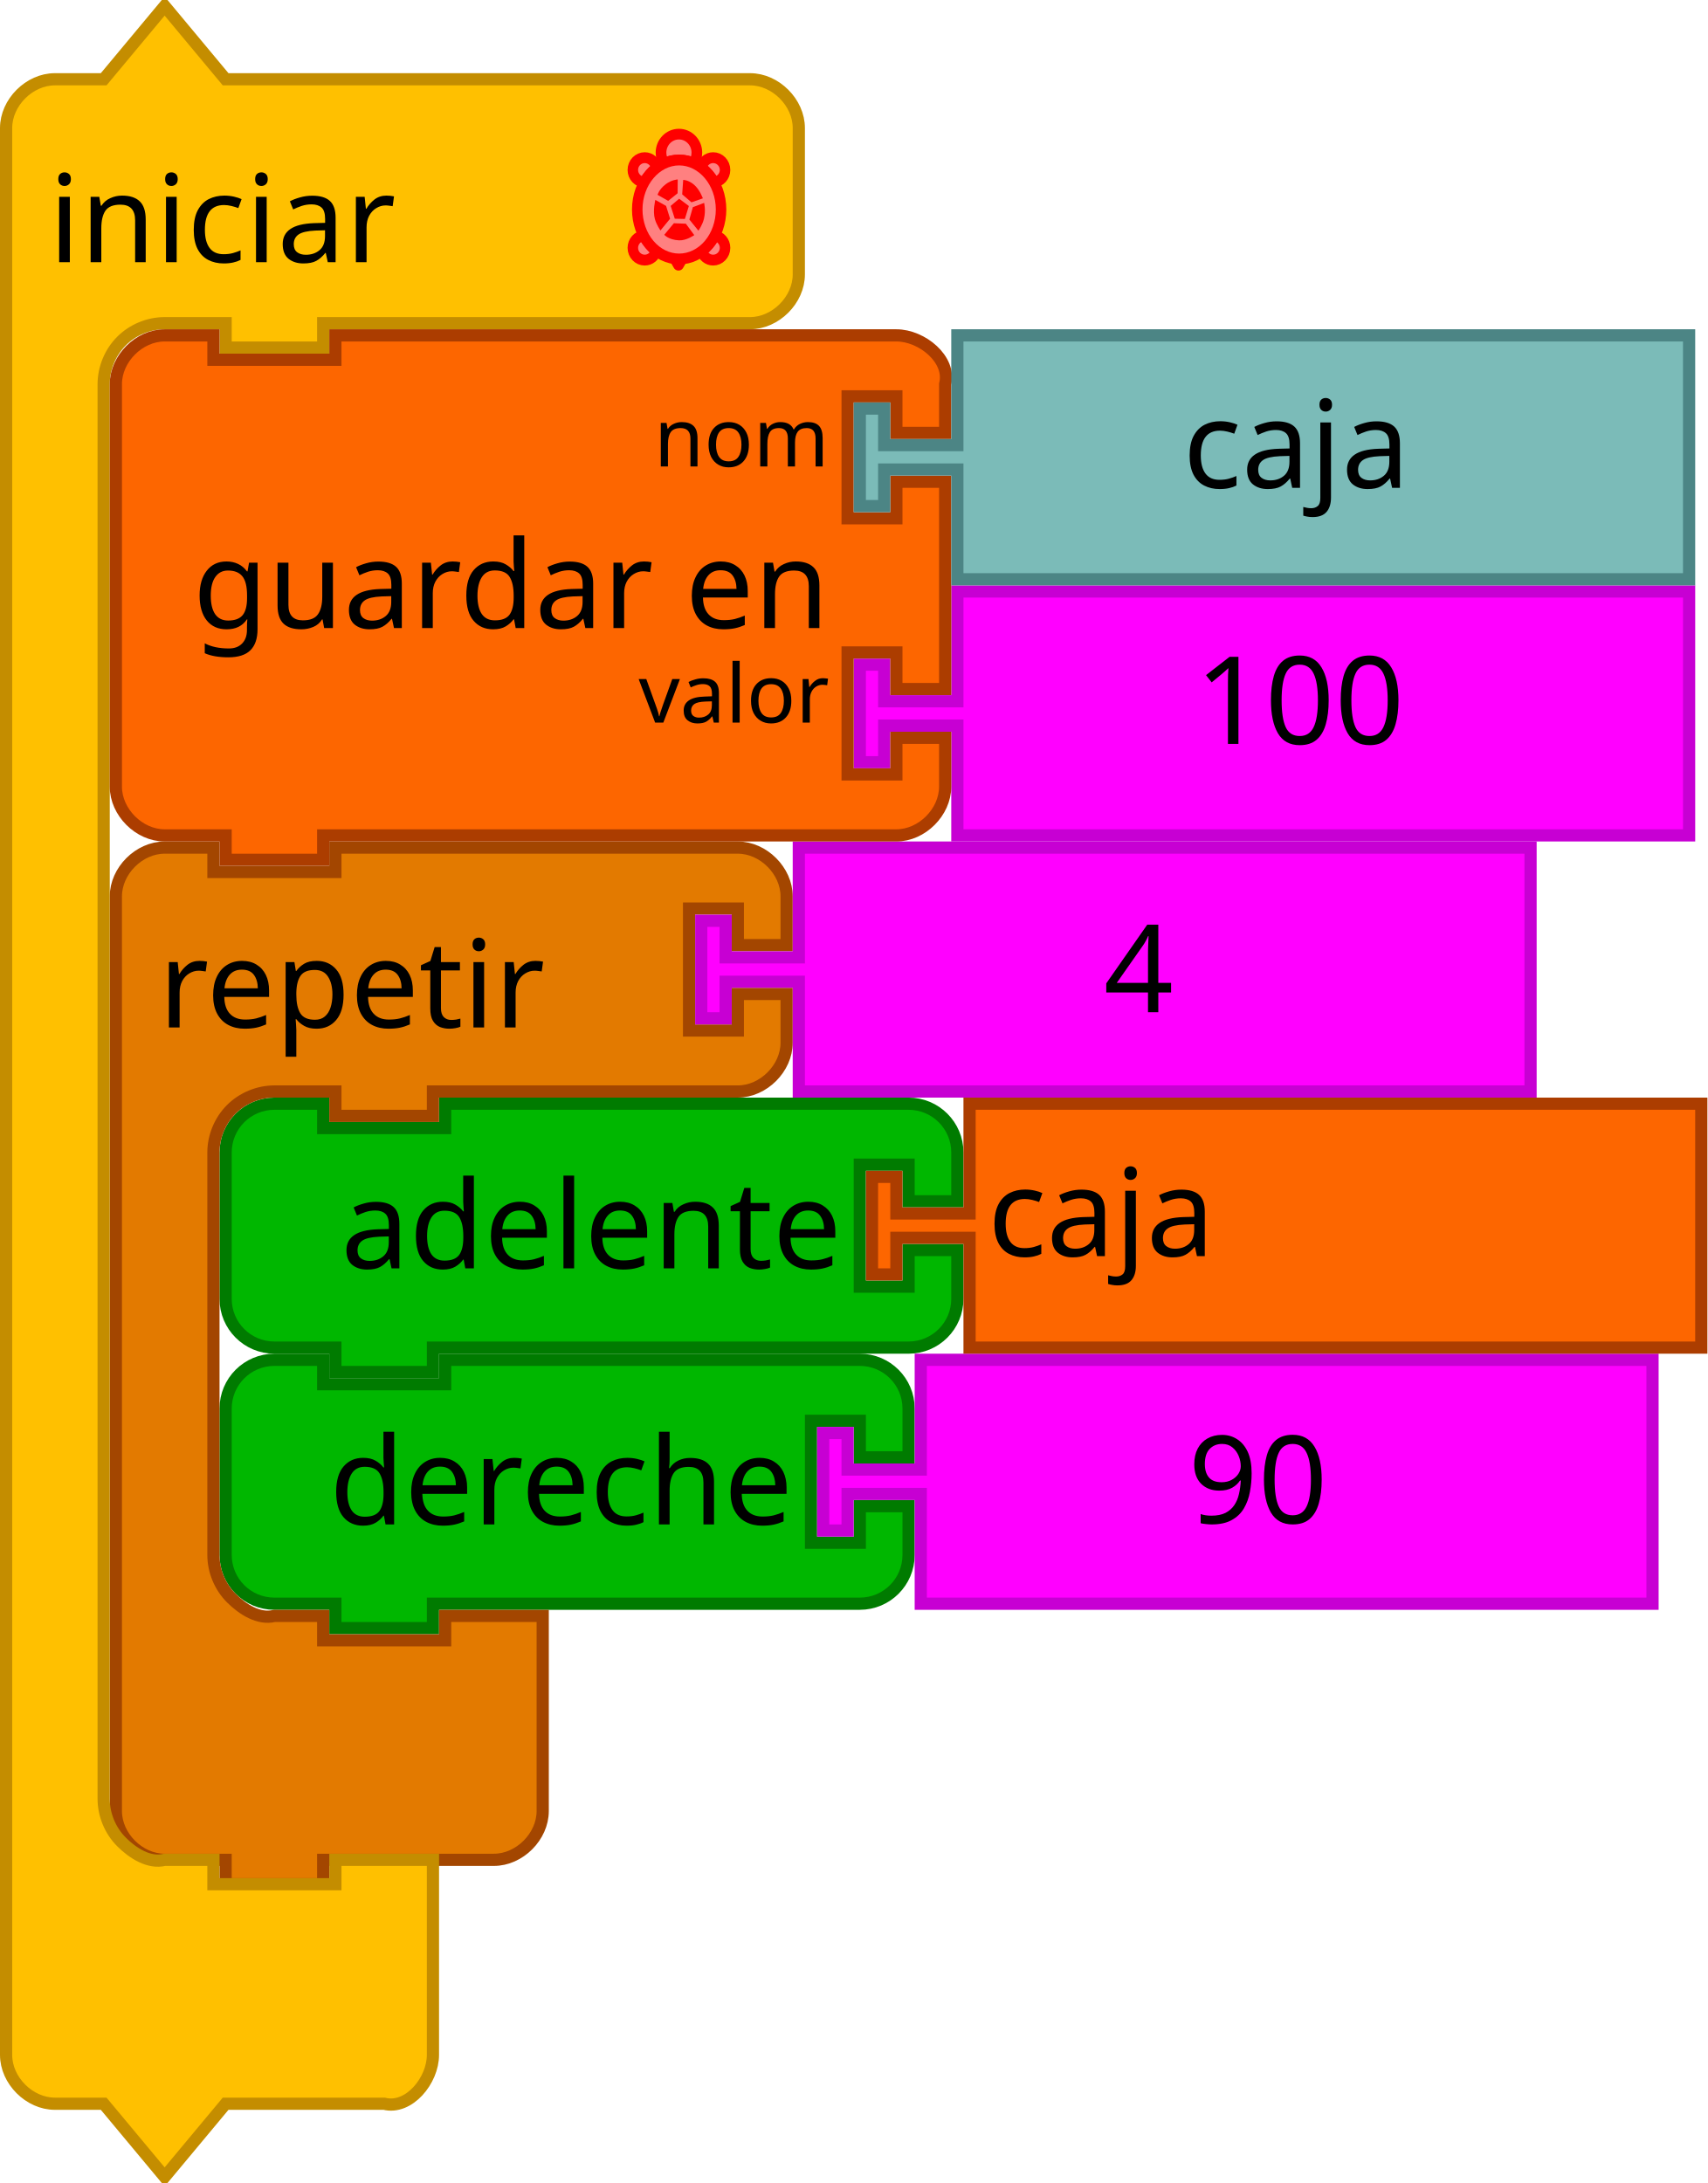
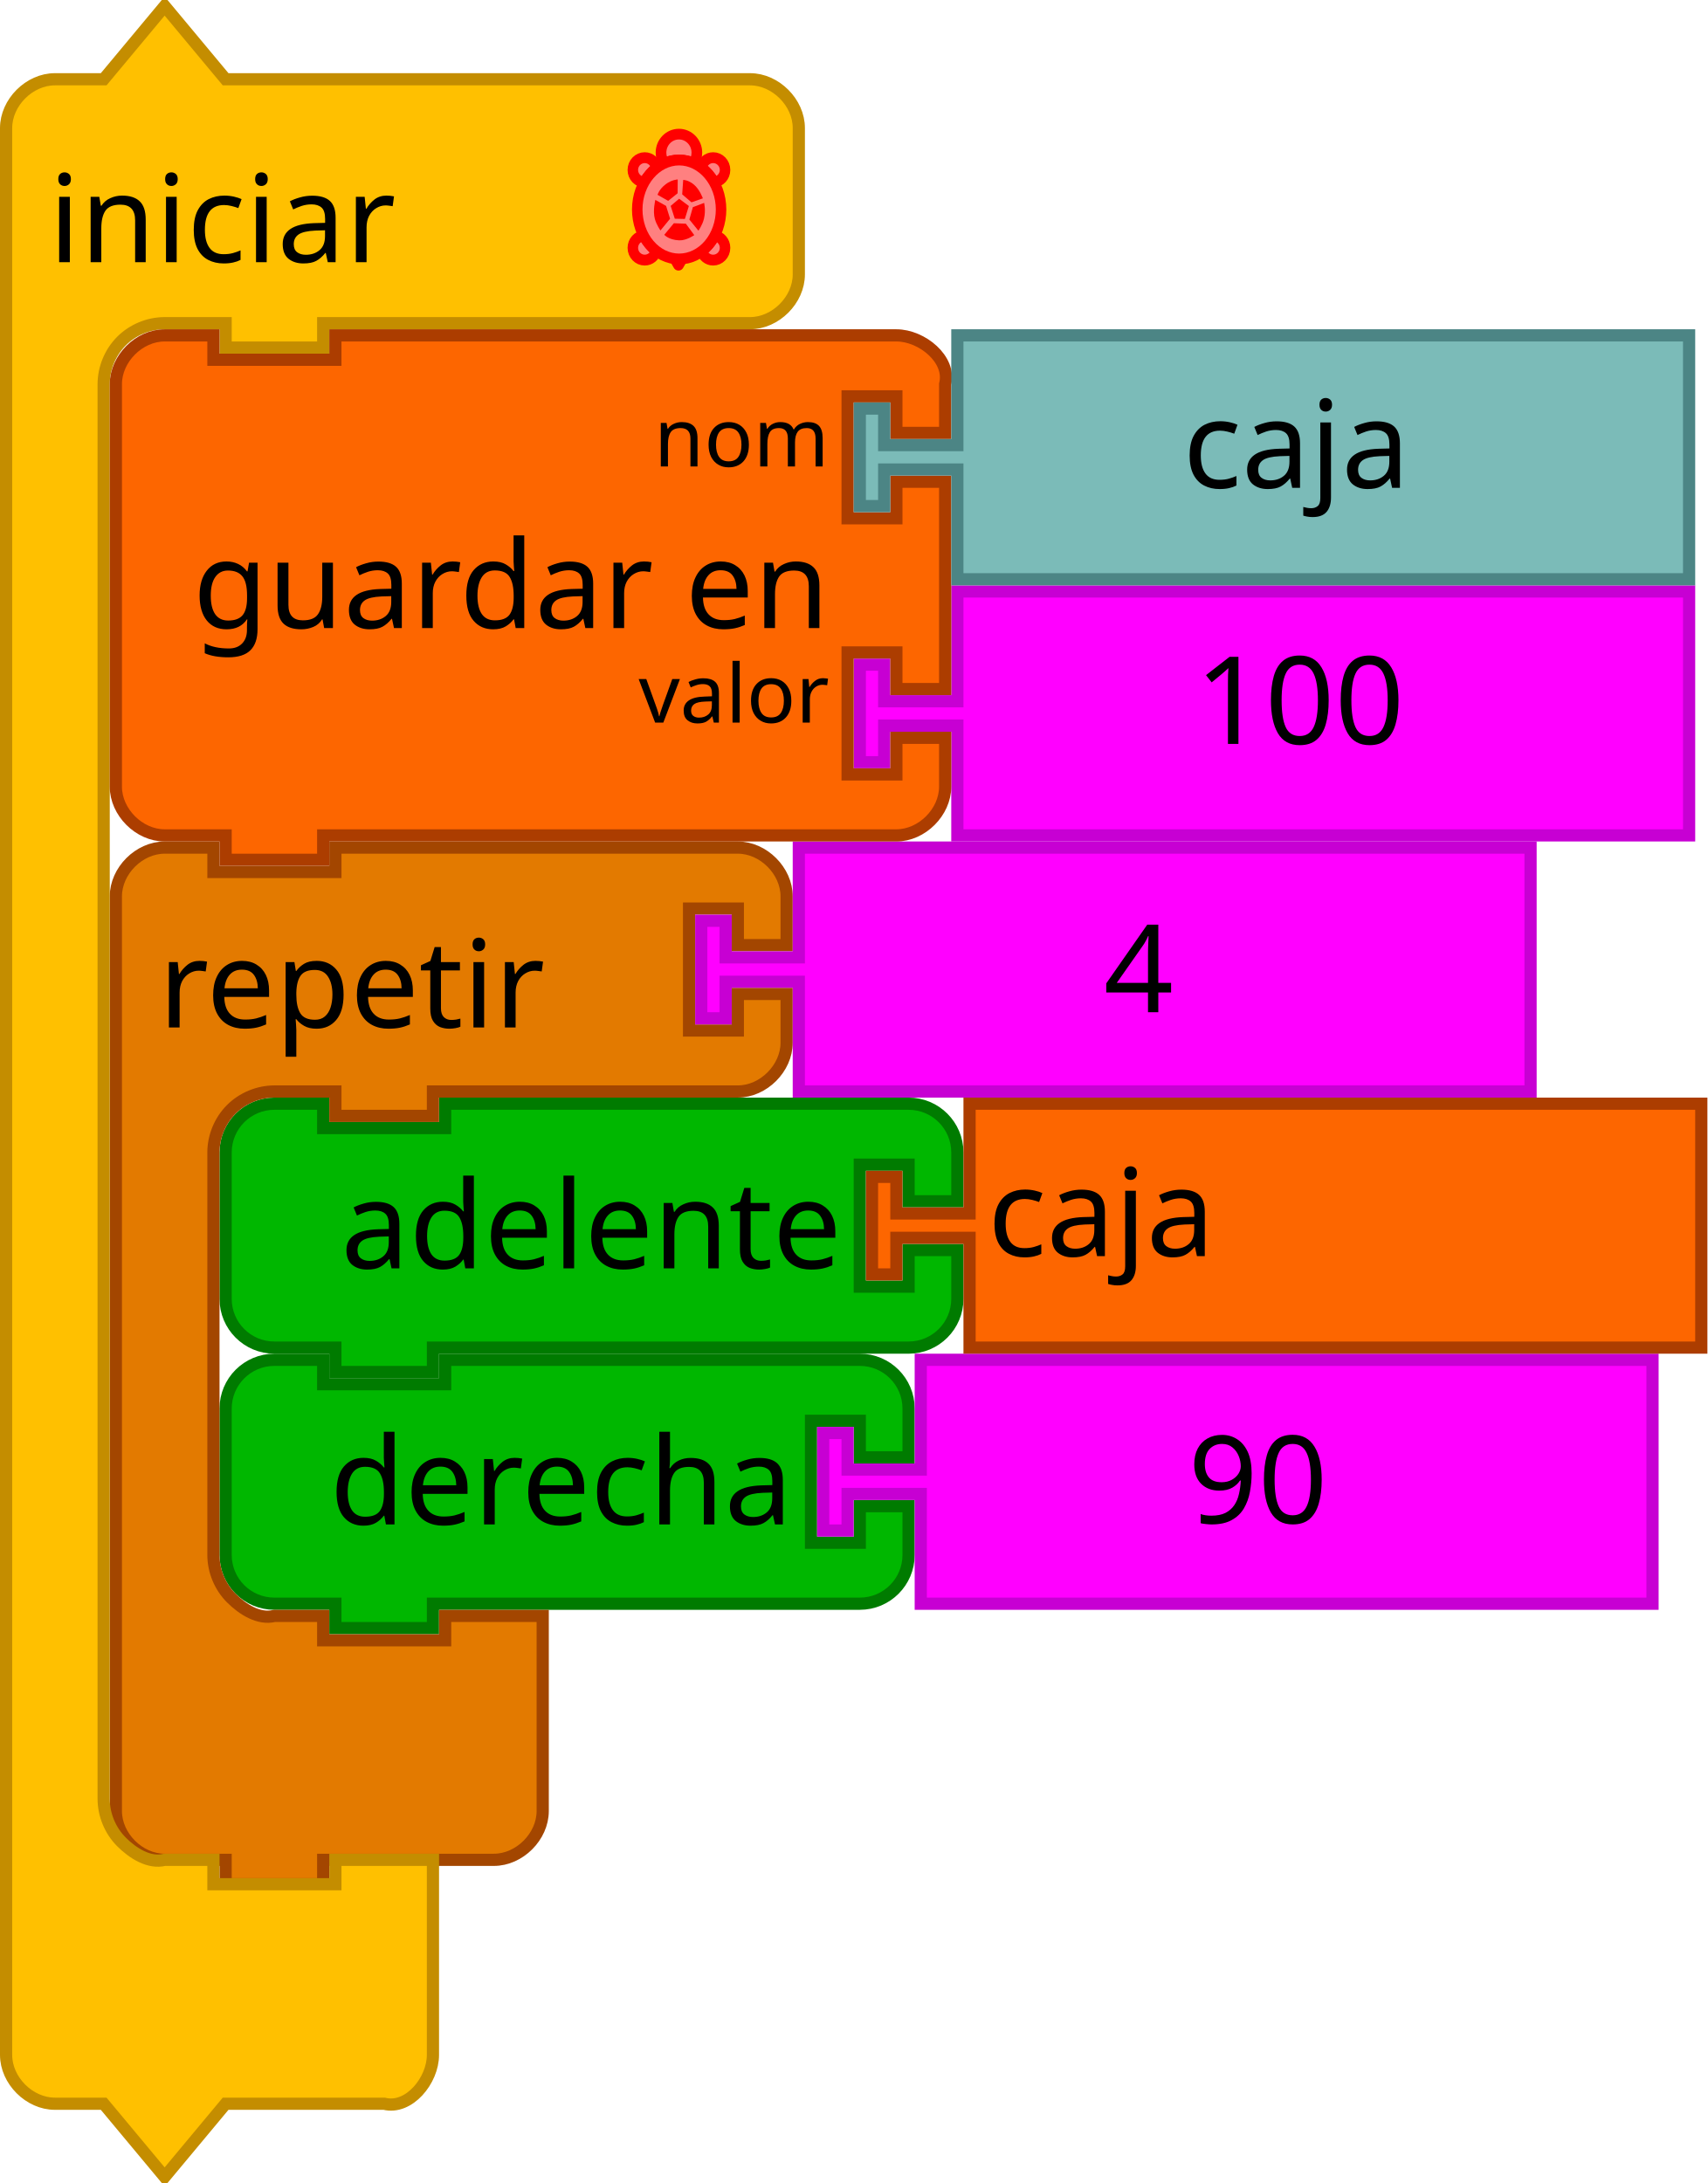
<svg xmlns="http://www.w3.org/2000/svg" version="1.1" width="280" height="358" id="svg2">
  <defs id="defs71" />
  <text x="18" y="73.036" id="text3033" style="font-size:13.333px;text-anchor:end;fill:#000000;font-family:Sans">
    <tspan x="120" y="95.536" id="tspan3035" />
  </text>
  <path d="m 37,197 0,-8 a 8,8 0 0 1 8,-8 l 8,0 0,4 20,0 0,-4 68,0 8,0 a 8,8 0 0 1 8,8 l 0,8 -8,0 0,-6 -8,0 0,20 8,0 0,-6 8,0 0,8 a 8,8 0 0 1 -8,8 l -8,0 -68,0 -2,0 0,4 -16,0 0,-4 -2,0 -8,0 a 8,8 0 0 1 -8,-8 l 0,-8 0,-8 z" id="path3027" style="fill:#00b700;fill-opacity:1;stroke:#007b00;stroke-width:2;stroke-linecap:round;stroke-opacity:1" />
  <text x="36" y="180" id="text3029" style="font-size:20px;text-anchor:end;fill:#000000;font-family:Sans">
    <tspan x="138" y="208" id="tspan3031">adelente</tspan>
  </text>
  <g transform="translate(-2,-1e-5)" id="g3170">
    <path d="m 159,97 120,0 0,40 -120,0 0,-16 0,-2 -12,0 0,6 -4,0 0,-16 4,0 0,6 12,0 0,-2 z" id="path21" style="fill:#ff00ff;fill-opacity:1;stroke:#c700d3;stroke-width:2;stroke-linecap:round;stroke-opacity:1" />
    <text x="178" y="96" id="text23" style="font-size:20px;text-anchor:start;fill:#000000;font-family:Sans">
      <tspan x="198" y="122" id="tspan25">100</tspan>
    </text>
  </g>
  <path d="m 37,239 0,-8 a 8,8 0 0 1 8,-8 l 8,0 0,4 20,0 0,-4 60,0 8,0 a 8,8 0 0 1 8,8 l 0,8 -8,0 0,-6 -8,0 0,20 8,0 0,-6 8,0 0,8 a 8,8 0 0 1 -8,8 l -8,0 -60,0 -2,0 0,4 -16,0 0,-4 -2,0 -8,0 a 8,8 0 0 1 -8,-8 l 0,-8 0,-8 z" id="path3101" style="fill:#00b700;fill-opacity:1;stroke:#007b00;stroke-width:2;stroke-linecap:round;stroke-opacity:1" />
  <text x="36" y="222" id="text3103" style="font-size:20px;text-anchor:end;fill:#000000;font-family:Sans">
-     <tspan x="130" y="250" id="tspan3105">dereche</tspan>
+     <tspan x="130" y="250" id="tspan3105">derecha</tspan>
  </text>
  <text x="36" y="138" id="text3107" style="font-size:13.333px;text-anchor:end;fill:#000000;font-family:Sans">
    <tspan x="130" y="160.5" id="tspan3109" />
  </text>
  <path d="m 151,223 120,0 0,40 -120,0 0,-16 0,-2 -12,0 0,6 -4,0 0,-16 4,0 0,6 12,0 0,-2 z" id="path21-7" style="fill:#ff00ff;fill-opacity:1;stroke:#c700d3;stroke-width:2;stroke-linecap:round;stroke-opacity:1" />
  <text x="174.851" y="223.799" id="text23-1" style="font-size:20px;text-anchor:start;fill:#000000;font-family:Sans">
    <tspan x="194.851" y="249.799" id="tspan25-0">90</tspan>
  </text>
  <text x="18" y="157.036" id="text3033-0" style="font-size:13.333px;text-anchor:end;fill:#000000;font-family:Sans">
    <tspan x="120" y="179.536" id="tspan3035-1" />
  </text>
  <text x="18" y="241.036" id="text3033-1" style="font-size:13.333px;text-anchor:end;fill:#000000;font-family:Sans">
    <tspan x="120" y="263.536" id="tspan3035-8" />
  </text>
  <text x="18" y="325.036" id="text3033-0-9" style="font-size:13.333px;text-anchor:end;fill:#000000;font-family:Sans">
    <tspan x="120" y="347.536" id="tspan3035-1-5" />
  </text>
  <path d="m 19,155 0,-8 c 0,-4.189 3.811,-8 8,-8 l 8,0 0,4 20,0 0,-4 18,0 40,0 8,0 c 4.189,0 8,3.811 8,8 l 0,8 -8,0 0,-6 -8,0 0,20 8,0 0,-6 8,0 0,8 c 0,4.189 -3.811,8 -8,8 l -8,0 -40,0 -2,0 0,4 -16,0 0,-4 -2,0 -8,0 c -2.618,0 -5.22,1.078 -7.071,2.929 C 36.078,183.78 35,186.382 35,189 l 0,8 0,50 0,8 c 0,2.618 1.078,5.22 2.929,7.071 1.851,1.851 4.531,3.564 7.071,2.929 l 8,0 0,4 20,0 0,-4 16,0 0,12 0,12 0,8 c 0,4.189 -3.811,8 -8,8 l -8,0 -18,0 -2,0 0,4 -16,0 0,-4 -2,0 -8,0 c -4.189,0 -8,-3.811 -8,-8 l 0,-8 z" id="path3035" style="fill:#e37a00;fill-opacity:1;stroke:#a34600;stroke-width:2;stroke-linecap:round;stroke-opacity:1" />
  <text x="18" y="138" id="text3037" style="font-size:20px;text-anchor:start;fill:#000000;font-family:Sans">
    <tspan x="26" y="168.5" id="tspan3039">repetir</tspan>
  </text>
  <path d="m 131,139 120,0 0,40 -120,0 0,-16 0,-2 -12,0 0,6 -4,0 0,-16 4,0 0,6 12,0 0,-2 z" id="path21-8" style="fill:#ff00ff;fill-opacity:1;stroke:#c700d3;stroke-width:2;stroke-linecap:round;stroke-opacity:1" />
  <text x="161" y="140" id="text23-0" style="font-size:20px;text-anchor:start;fill:#000000;font-family:Sans">
    <tspan x="181" y="166" id="tspan25-7">4</tspan>
  </text>
  <g id="g3055">
    <g id="g4085">
      <path d="m 1,29 0,-8 c 0,-4.189 3.811,-8 8,-8 l 8,0 10,-12 10,12 18,0 60,0 8,0 c 4.189,0 8,3.811 8,8 l 0,8 0,8 0,8 c 0,4.189 -3.811,8 -8,8 l -8,0 -60,0 -2,0 0,4 -16,0 0,-4 -2,0 -8,0 c -2.618,0 -5.22,1.078 -7.071,2.929 C 18.078,57.78 17,60.382 17,63 l 0,8 0,216 0,8 c 0,2.618 1.078,5.22 2.929,7.071 1.851,1.851 4.531,3.564 7.071,2.929 l 8,0 0,4 20,0 0,-4 16,0 0,12 0,12 0,8 c 0,4.189 -3.936,9.016 -8,8 l -8,0 -18,0 -10,12 -10,-12 -8,0 c -4.189,0 -8,-3.811 -8,-8 l 0,-8 z" id="path3660" style="fill:#ffc000;fill-opacity:1;stroke:#c48d00;stroke-width:2;stroke-linecap:round;stroke-opacity:1" />
      <text id="text3662" style="font-size:20px;text-anchor:start;fill:#000000;font-family:Sans">
        <tspan x="8" y="43" id="tspan3664">iniciar</tspan>
      </text>
    </g>
    <g id="g3037">
      <path d="m 111.376,42.473 c -0.244,0 -0.484,-0.016 -0.721,-0.045 l 0.611,1.068 0.602,-1.051 c -0.163,0.014 -0.326,0.029 -0.493,0.029 z" id="path4206" style="fill:#eeeeee;stroke:#ff0000;stroke-width:1.75;stroke-linecap:round;stroke-linejoin:round;stroke-miterlimit:4;stroke-opacity:1;stroke-dasharray:none" />
      <g transform="matrix(0.44039,0,0,0.4545743,99.26689,20.52662)" id="g4208" style="fill:#ff8080;fill-opacity:1;stroke:#ff0000;stroke-width:3.911;stroke-linecap:round;stroke-linejoin:round;stroke-miterlimit:4;stroke-opacity:1;stroke-dasharray:none">
        <path d="m 40.16,11.726 c -2.164,0 -3.958,1.555 -4.343,3.607 1.859,1.345 3.457,3.115 4.675,5.208 2.285,-0.172 4.094,-2.061 4.094,-4.39 0,-2.444 -1.982,-4.425 -4.426,-4.425 z" id="path4210" style="fill:#ff8080;fill-opacity:1;stroke:#ff0000;stroke-width:3.911;stroke-miterlimit:4;stroke-opacity:1;stroke-dasharray:none" />
        <path d="m 40.713,39.887 c -1.224,2.232 -2.86,4.131 -4.797,5.556 0.521,1.864 2.213,3.239 4.244,3.239 2.443,0 4.426,-1.98 4.426,-4.424 0,-2.255 -1.693,-4.096 -3.873,-4.371 z" id="path4212" style="fill:#ff8080;fill-opacity:1;stroke:#ff0000;stroke-width:3.911;stroke-miterlimit:4;stroke-opacity:1;stroke-dasharray:none" />
        <path d="m 14.273,39.871 c -2.253,0.206 -4.024,2.079 -4.024,4.387 0,2.443 1.98,4.424 4.424,4.424 2.064,0 3.784,-1.42 4.272,-3.332 -1.883,-1.416 -3.475,-3.289 -4.672,-5.479 z" id="path4214" style="fill:#ff8080;fill-opacity:1;stroke:#ff0000;stroke-width:3.911;stroke-miterlimit:4;stroke-opacity:1;stroke-dasharray:none" />
        <path d="m 19.026,15.437 c -0.343,-2.103 -2.154,-3.711 -4.353,-3.711 -2.444,0 -4.424,1.981 -4.424,4.424 0,2.382 1.886,4.31 4.245,4.406 1.186,-2.043 2.732,-3.784 4.532,-5.119 z" id="path4216" style="fill:#ff8080;fill-opacity:1;stroke:#ff0000;stroke-width:3.911;stroke-miterlimit:4;stroke-opacity:1;stroke-dasharray:none" />
      </g>
      <path d="m 111.376,26.237 c 0.84,0 1.642,0.187 2.386,0.513 0.326,-0.489 0.519,-1.081 0.519,-1.72 0,-1.676 -1.316,-3.035 -2.94,-3.035 -1.624,0 -2.94,1.359 -2.94,3.035 0,0.649 0.199,1.25 0.536,1.743 0.759,-0.34 1.58,-0.536 2.44,-0.536 z" id="path4218" style="fill:#ff8080;fill-opacity:1;stroke:#ff0000;stroke-width:1.75;stroke-linecap:round;stroke-linejoin:round;stroke-miterlimit:4;stroke-opacity:1;stroke-dasharray:none" />
      <g transform="matrix(0.44039,0,0,0.4545743,99.26689,20.52662)" id="g4220" style="fill:#ff8080;fill-opacity:1;stroke:#ff0000;stroke-width:3.911;stroke-linecap:round;stroke-linejoin:round;stroke-miterlimit:4;stroke-opacity:1;stroke-dasharray:none">
        <path d="m 43.102,30.421 c 0,4.734 -1.645,9.28 -4.571,12.627 -2.925,3.348 -6.897,5.231 -11.034,5.231 -4.137,0 -8.109,-1.883 -11.034,-5.231 -2.925,-3.348 -4.571,-7.893 -4.571,-12.627 0,-9.797 7.044,-17.858 15.605,-17.858 8.561,0 15.605,8.061 15.605,17.858 z" id="path4222" style="fill:#ff8080;fill-opacity:1;stroke:#ff0000;stroke-width:3.911;stroke-miterlimit:4;stroke-opacity:1;stroke-dasharray:none" />
      </g>
      <g transform="matrix(0.44039,0,0,0.4545743,99.26689,20.52662)" id="g4224" style="fill:#ff0000;fill-opacity:1;stroke:none">
        <path d="m 25.875,33.75 -1.542,-4.625 3.164,-2.587 3.615,2.626 -1.487,4.669 z" id="path4226" style="fill:#ff0000;fill-opacity:1;stroke:none" />
        <path d="m 27.501,41.551 c -3.968,-0.16 -5.543,-2.009 -5.543,-2.009 l 3.57,-4.163 4.465,0.168 3.132,4.12 c 0,0 -2.89,1.994 -5.624,1.884 z" id="path4228" style="fill:#ff0000;fill-opacity:1;stroke:none" />
        <path d="m 18.453,33.843 c -0.849,-2.968 0.172,-6.884 0.172,-6.884 l 4,2.167 1.493,4.629 -3.582,4.233 c 0,-10e-4 -1.465,-1.99 -2.083,-4.145 z" id="path4230" style="fill:#ff0000;fill-opacity:1;stroke:none" />
        <path d="m 19.458,25.125 c 0,0 0.5,-1.958 3.039,-3.822 2.237,-1.643 4.465,-1.72 4.465,-1.72 l -0.037,4.981 -3.521,2.75 -3.946,-2.189 z" id="path4232" style="fill:#ff0000;fill-opacity:1;stroke:none" />
        <path d="M 32.084,27.834 28.625,24.959 29,19.75 c 0,0 1.834,-0.042 3.959,1.667 2.228,1.791 3.362,4.983 3.362,4.983 l -4.237,1.434 z" id="path4234" style="fill:#ff0000;fill-opacity:1;stroke:none" />
        <path d="m 31.292,34.042 1.313,-4.464 4.187,-1.536 c 0,0 0.677,2.663 -0.042,5.667 -0.54,2.256 -2.084,4.361 -2.084,4.361 l -3.374,-4.028 z" id="path4236" style="fill:#ff0000;fill-opacity:1;stroke:none" />
      </g>
    </g>
  </g>
  <g transform="translate(142,180)" id="g3165">
    <path d="m 17,1 120,0 0,40 -120,0 0,-16 0,-2 -12,0 0,6 -4,0 0,-16 4,0 0,6 12,0 0,-2 z" id="path3172" style="fill:#fd6600;fill-opacity:1;stroke:#ac3d00;stroke-width:2;stroke-linecap:round;stroke-opacity:1" />
    <text id="text3174" style="font-size:20px;text-anchor:start;fill:#000000;font-family:Sans">
      <tspan x="20" y="26" id="tspan3176">caja</tspan>
    </text>
  </g>
  <path d="m 19,71 0,-8 c 0,-4.189 3.811,-8 8,-8 l 8,0 0,4 20,0 0,-4 84,0 8,0 c 4.189,0 9.016,3.936 8,8 l 0,8 -8,0 0,-6 -8,0 0,20 8,0 0,-6 8,0 0,34 -8,0 0,-6 -8,0 0,20 8,0 0,-6 8,0 0,8 c 0,4.189 -3.811,8 -8,8 l -8,0 -84,0 -2,0 0,4 -16,0 0,-4 -2,0 -8,0 c -4.189,0 -8,-3.811 -8,-8 l 0,-8 0,-42 z" id="path21-1" style="fill:#fd6600;fill-opacity:1;stroke:#ac3d00;stroke-width:2;stroke-linecap:round;stroke-opacity:1" />
  <text x="26" y="54" id="text23-8" style="font-size:20px;text-anchor:end;fill:#000000;font-family:Sans">
    <tspan x="136" y="103" id="tspan25-1">guardar en</tspan>
  </text>
  <text x="26" y="54" id="text27" style="font-size:13.333px;text-anchor:end;fill:#000000;font-family:Sans">
    <tspan x="136" y="76.5" id="tspan29">nom</tspan>
  </text>
  <text x="26" y="54" id="text31" style="font-size:13.333px;text-anchor:end;fill:#000000;font-family:Sans">
    <tspan x="136" y="118.5" id="tspan33">valor</tspan>
  </text>
  <path d="m 157,55 120,0 0,40 -120,0 0,-16 0,-2 -12,0 0,6 -4,0 0,-16 4,0 0,6 12,0 0,-2 z" id="path21-5" style="fill:#7bbbb8;fill-opacity:1;stroke:#4c8585;stroke-width:2;stroke-linecap:round;stroke-opacity:1" />
  <text x="174" y="54" id="text23-5" style="font-size:20px;text-anchor:start;fill:#000000;font-family:Sans">
    <tspan x="194" y="80" id="tspan25-9">caja</tspan>
  </text>
</svg>
